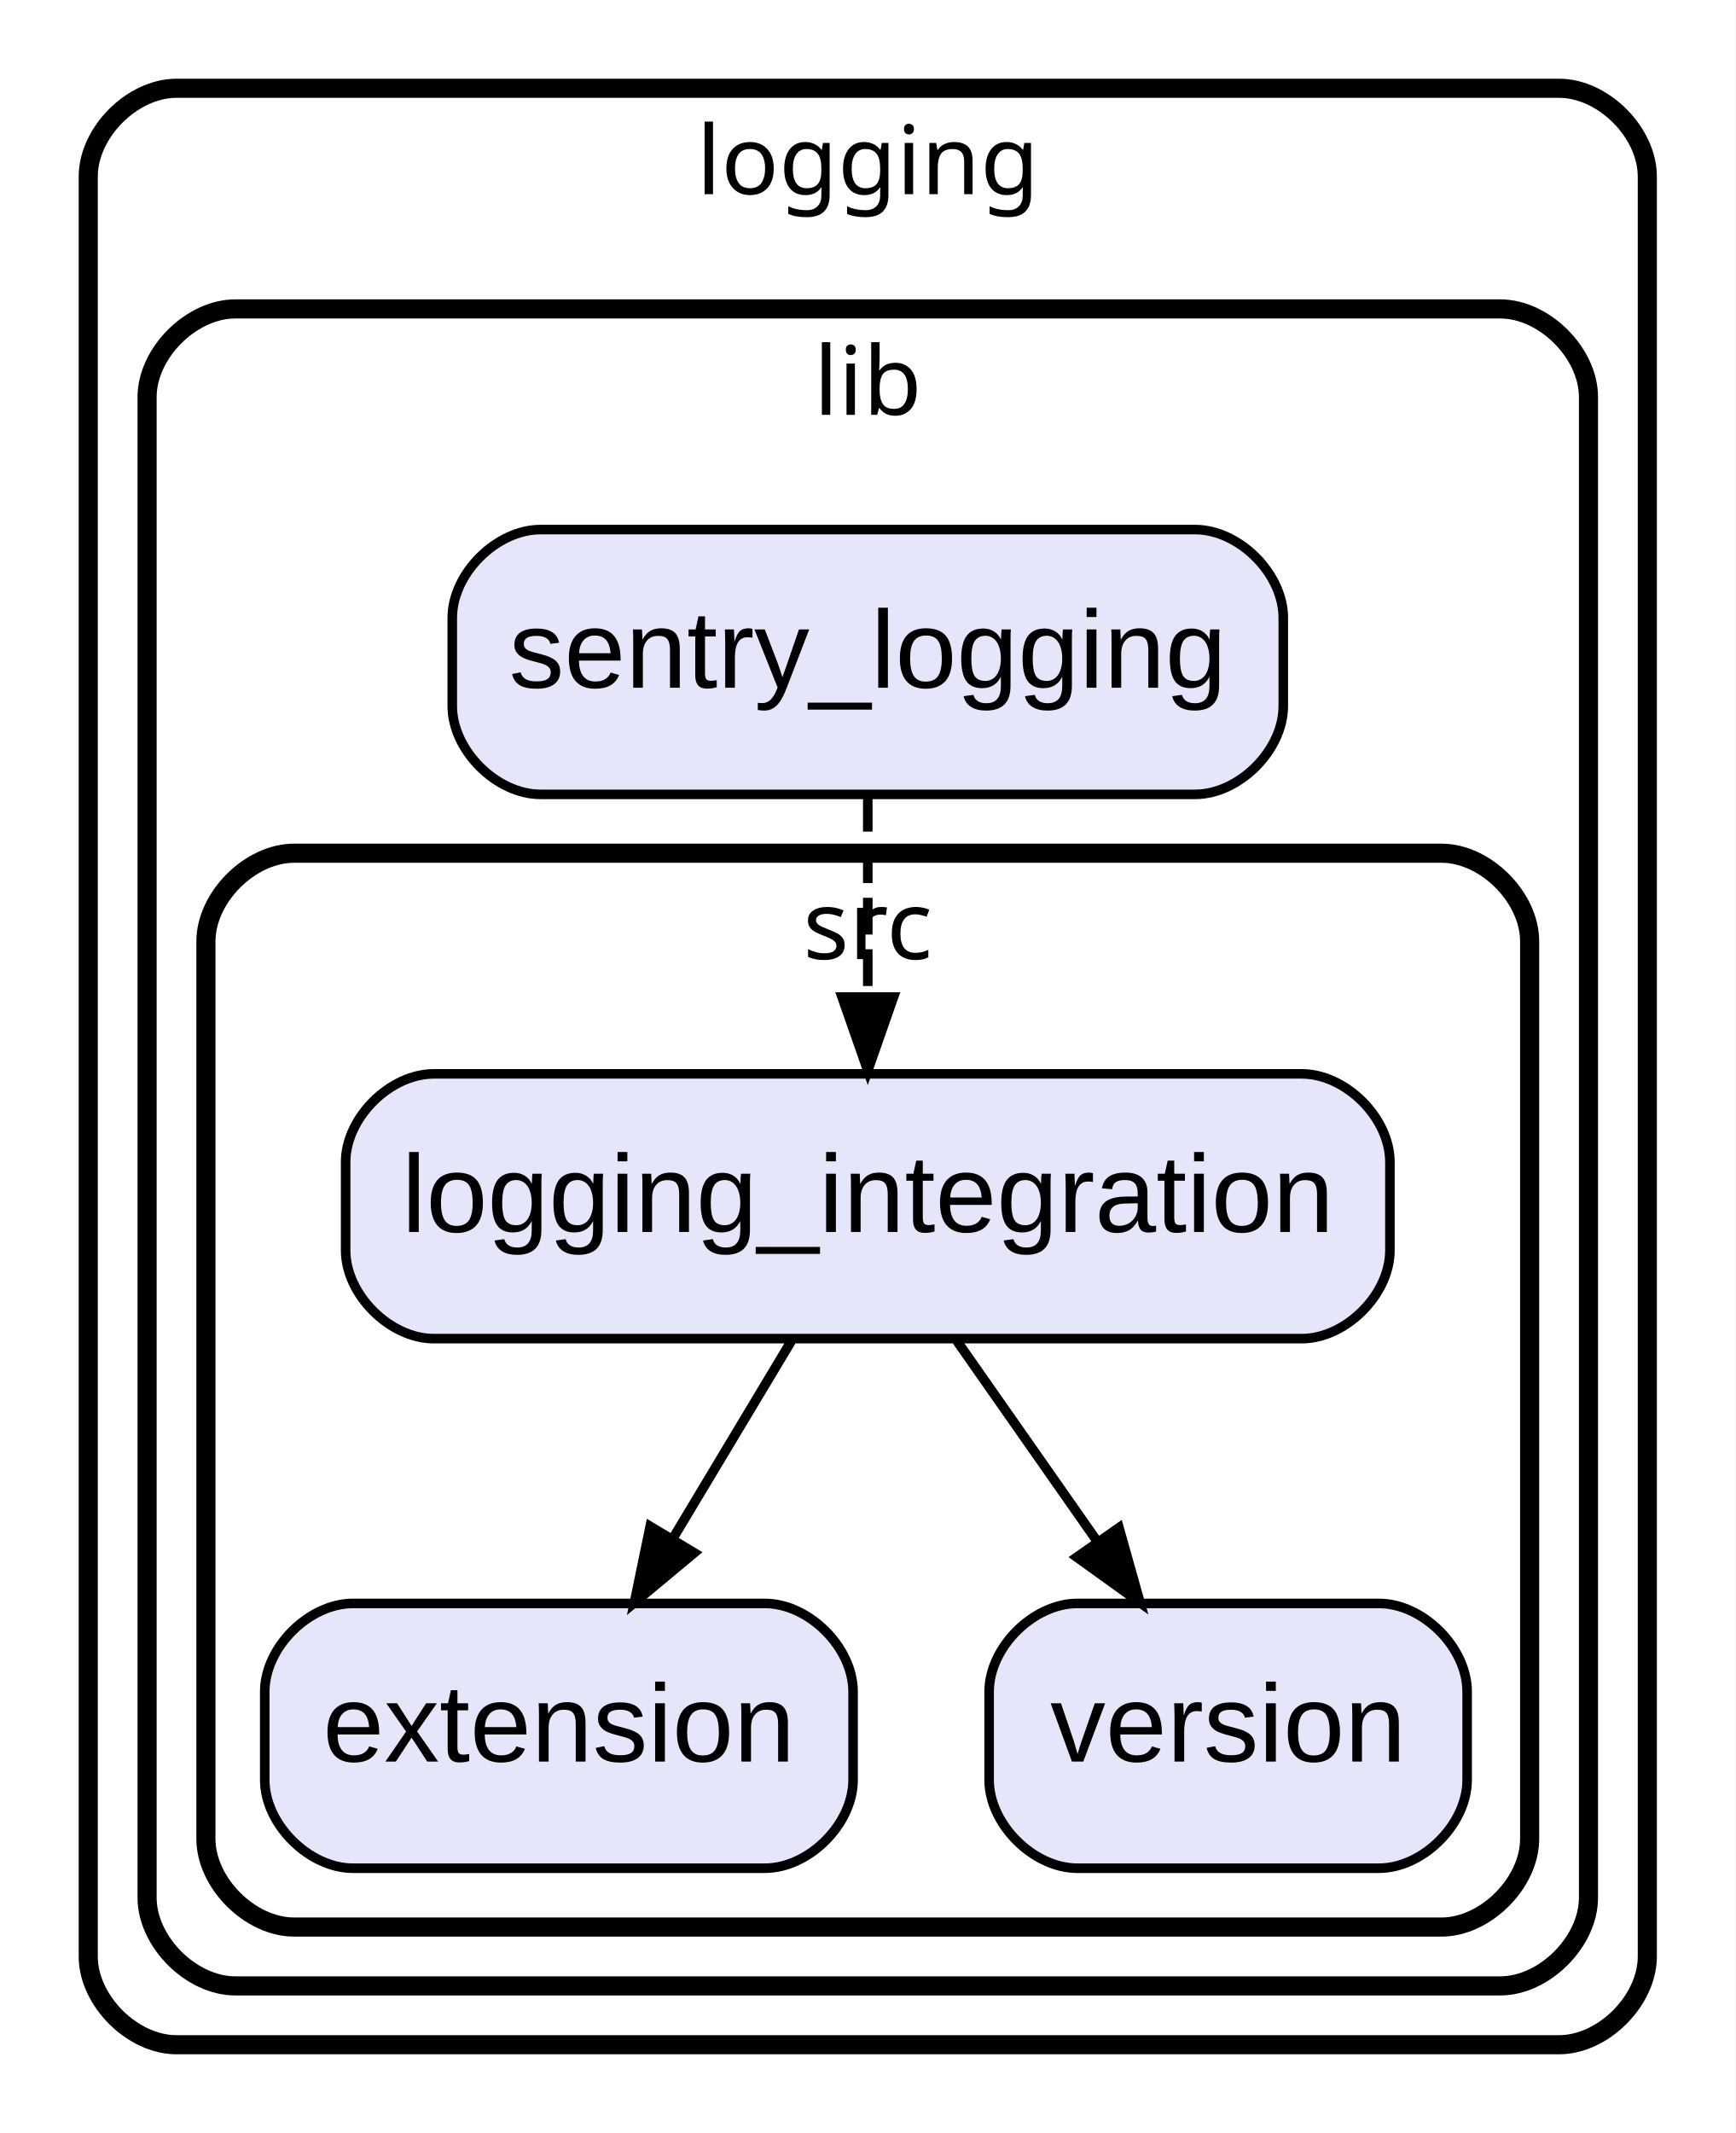
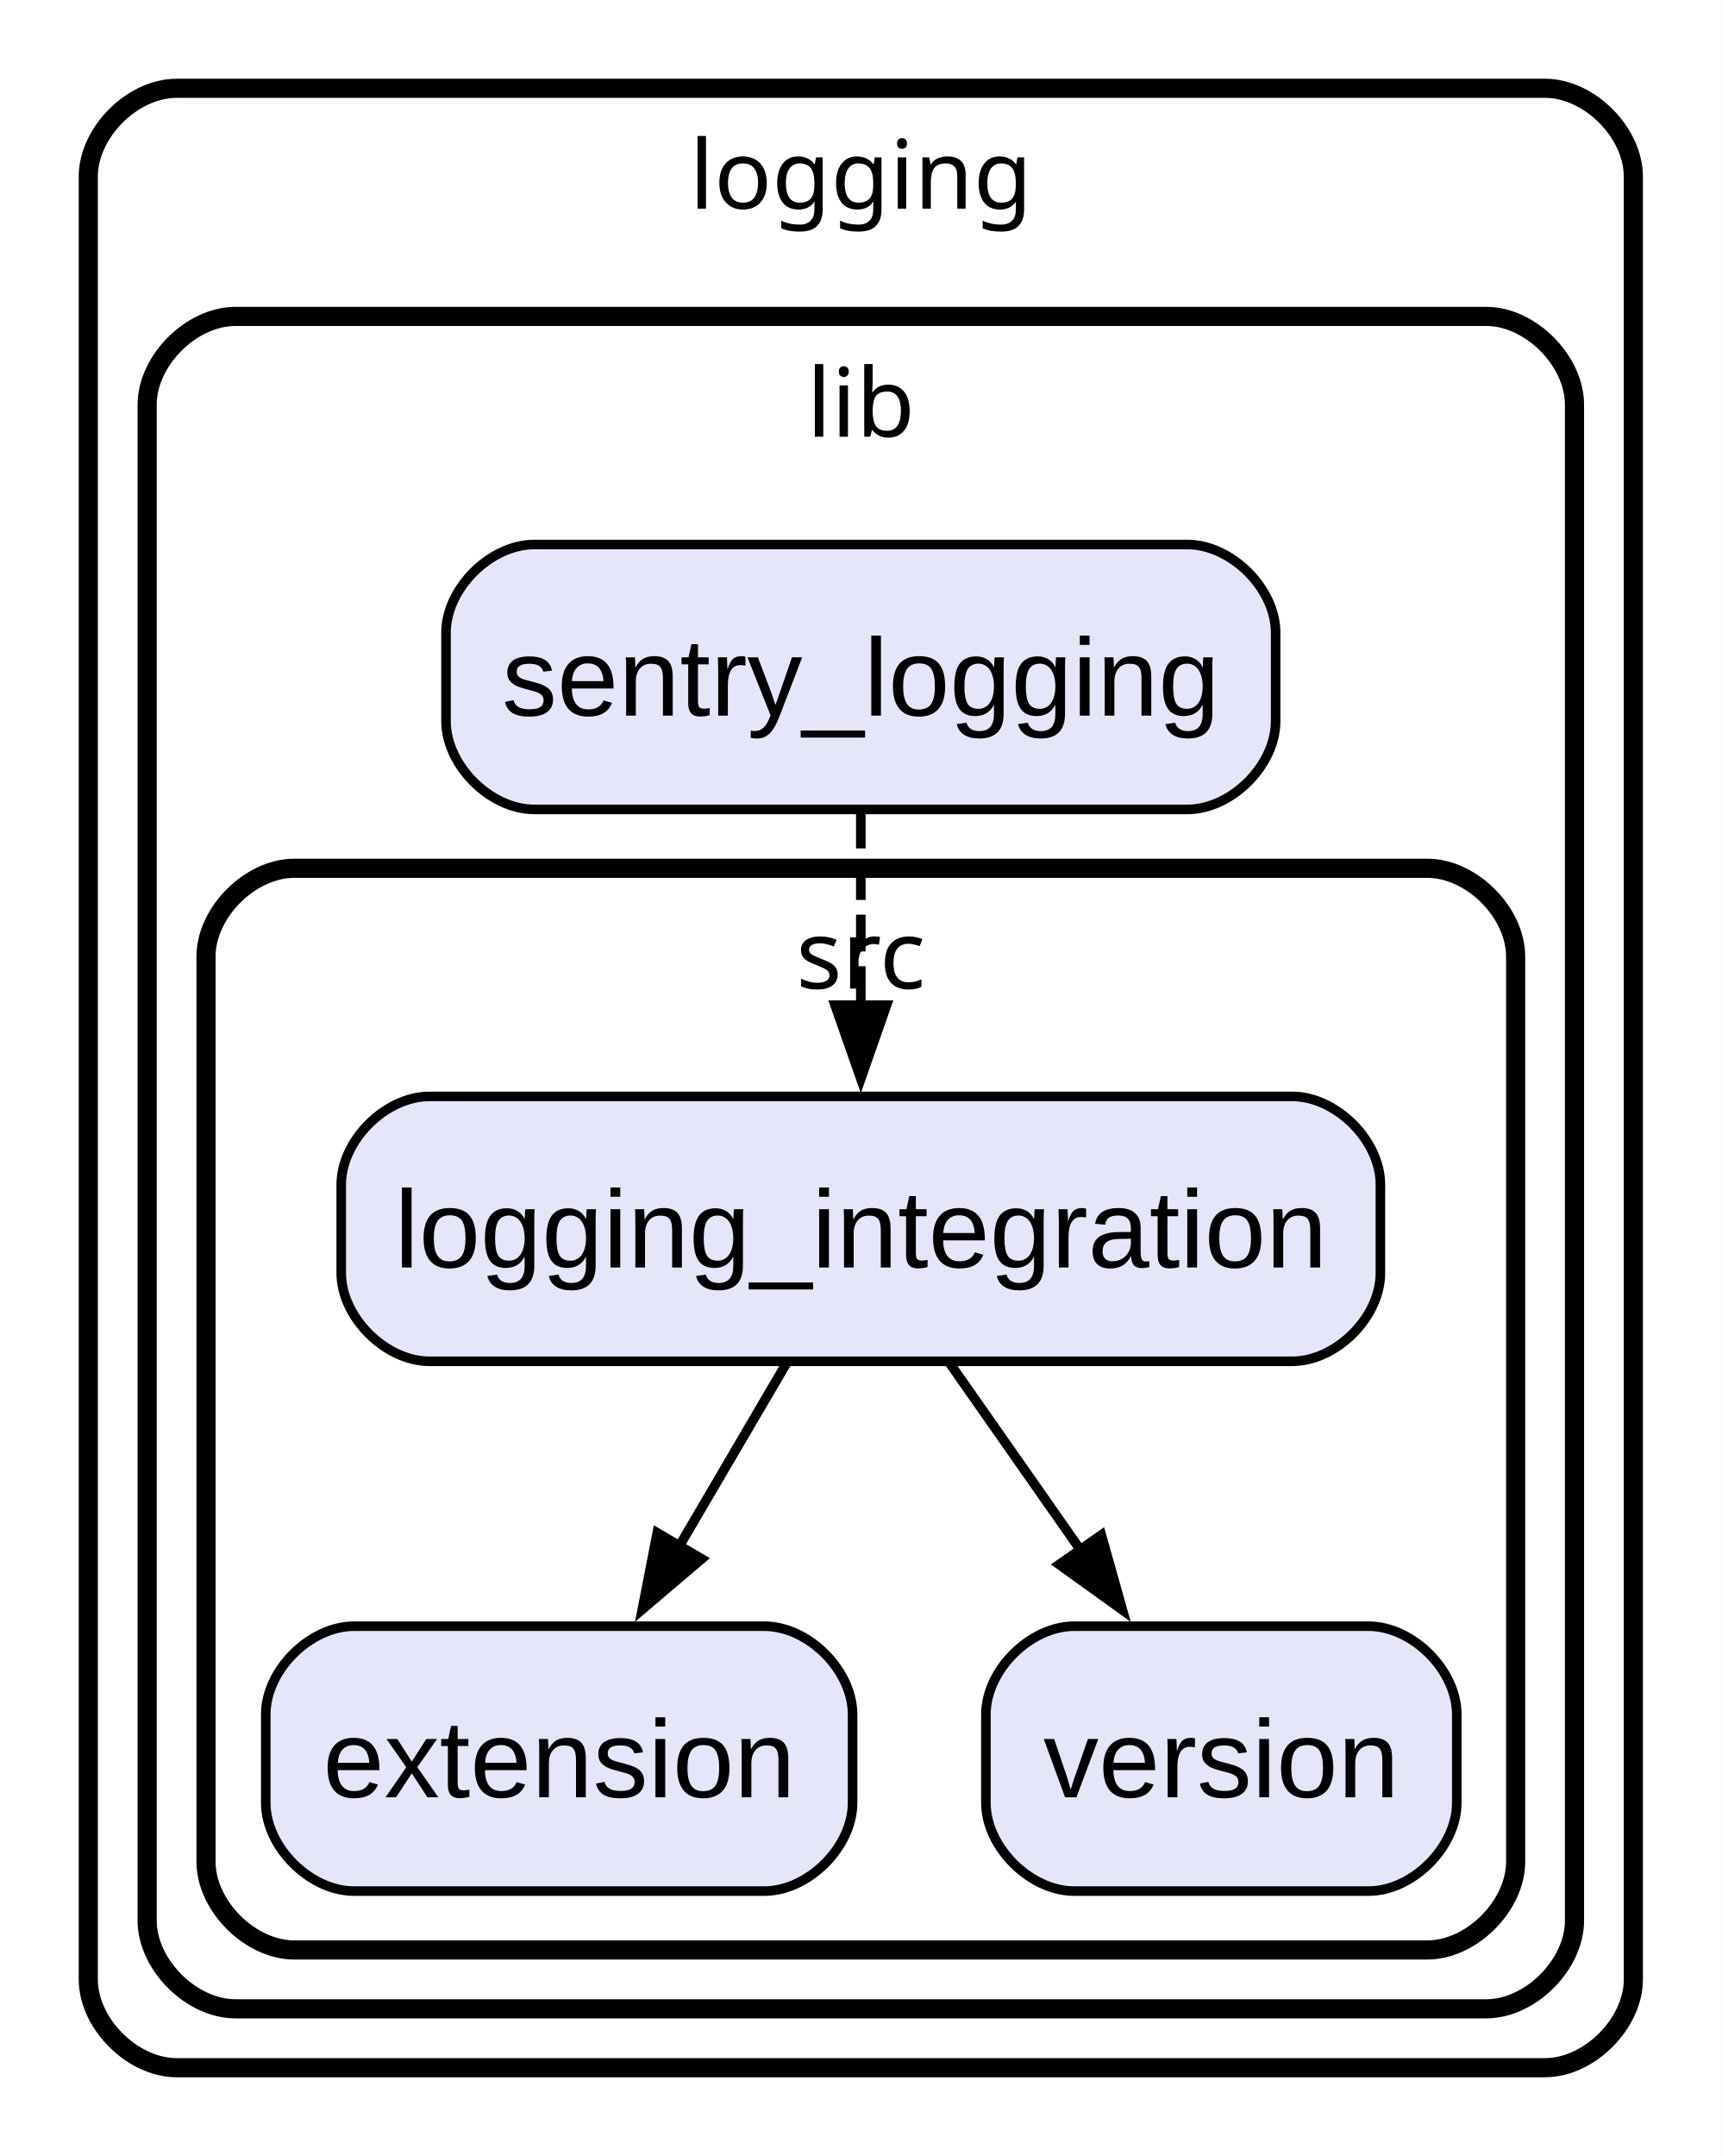
- <svg xmlns="http://www.w3.org/2000/svg" width="236pt" height="290pt" viewBox="0.00 0.00 236.00 290.00">
-   <g id="graph0" class="graph" transform="scale(1 1) rotate(0) translate(4 286)">
-     <polygon fill="white" stroke="transparent" points="-4,4 -4,-286 232,-286 232,4 -4,4" />
+ <svg xmlns="http://www.w3.org/2000/svg" width="234pt" height="293pt" viewBox="0.00 0.00 234.00 293.00">
+   <g id="graph0" class="graph" transform="scale(1 1) rotate(0) translate(4 289)">
+     <polygon fill="white" stroke="none" points="-4,4 -4,-289 230,-289 230,4 -4,4" />
    <g id="clust1" class="cluster">
-       <path fill="none" stroke="black" stroke-width="2.6" d="M20,-8C20,-8 208,-8 208,-8 214,-8 220,-14 220,-20 220,-20 220,-262 220,-262 220,-268 214,-274 208,-274 208,-274 20,-274 20,-274 14,-274 8,-268 8,-262 8,-262 8,-20 8,-20 8,-14 14,-8 20,-8" />
-       <text text-anchor="middle" x="114" y="-259.6" font-family="Arial Black" font-size="13.00">logging</text>
+       <path fill="none" stroke="black" stroke-width="2.6" d="M20,-8C20,-8 206,-8 206,-8 212,-8 218,-14 218,-20 218,-20 218,-265 218,-265 218,-271 212,-277 206,-277 206,-277 20,-277 20,-277 14,-277 8,-271 8,-265 8,-265 8,-20 8,-20 8,-14 14,-8 20,-8" />
+       <text xml:space="preserve" text-anchor="middle" x="113" y="-260.65" font-family="Arial Black" font-size="13.00">logging</text>
    </g>
    <g id="clust2" class="cluster">
-       <path fill="none" stroke="black" stroke-width="2.6" d="M28,-16C28,-16 200,-16 200,-16 206,-16 212,-22 212,-28 212,-28 212,-232 212,-232 212,-238 206,-244 200,-244 200,-244 28,-244 28,-244 22,-244 16,-238 16,-232 16,-232 16,-28 16,-28 16,-22 22,-16 28,-16" />
-       <text text-anchor="middle" x="114" y="-229.6" font-family="Arial Black" font-size="13.00">lib</text>
+       <path fill="none" stroke="black" stroke-width="2.6" d="M28,-16C28,-16 198,-16 198,-16 204,-16 210,-22 210,-28 210,-28 210,-234 210,-234 210,-240 204,-246 198,-246 198,-246 28,-246 28,-246 22,-246 16,-240 16,-234 16,-234 16,-28 16,-28 16,-22 22,-16 28,-16" />
+       <text xml:space="preserve" text-anchor="middle" x="113" y="-229.65" font-family="Arial Black" font-size="13.00">lib</text>
    </g>
    <g id="clust3" class="cluster">
-       <path fill="none" stroke="black" stroke-width="2.6" d="M36,-24C36,-24 192,-24 192,-24 198,-24 204,-30 204,-36 204,-36 204,-158 204,-158 204,-164 198,-170 192,-170 192,-170 36,-170 36,-170 30,-170 24,-164 24,-158 24,-158 24,-36 24,-36 24,-30 30,-24 36,-24" />
-       <text text-anchor="middle" x="114" y="-155.6" font-family="Arial Black" font-size="13.00">src</text>
+       <path fill="none" stroke="black" stroke-width="2.6" d="M36,-24C36,-24 190,-24 190,-24 196,-24 202,-30 202,-36 202,-36 202,-159 202,-159 202,-165 196,-171 190,-171 190,-171 36,-171 36,-171 30,-171 24,-165 24,-159 24,-159 24,-36 24,-36 24,-30 30,-24 36,-24" />
+       <text xml:space="preserve" text-anchor="middle" x="113" y="-154.65" font-family="Arial Black" font-size="13.00">src</text>
    </g>
    <g id="node1" class="node">
-       <path fill="Lavender" stroke="black" stroke-width="1.3" d="M158.5,-214C158.5,-214 69.5,-214 69.5,-214 63.5,-214 57.5,-208 57.5,-202 57.5,-202 57.5,-190 57.5,-190 57.5,-184 63.5,-178 69.5,-178 69.5,-178 158.5,-178 158.5,-178 164.5,-178 170.5,-184 170.5,-190 170.5,-190 170.5,-202 170.5,-202 170.5,-208 164.5,-214 158.5,-214" />
-       <text text-anchor="middle" x="114" y="-192.5" font-family="Arial" font-size="15.00">sentry_logging</text>
+       <path fill="Lavender" stroke="black" stroke-width="1.3" d="M157.38,-215C157.38,-215 68.62,-215 68.62,-215 62.62,-215 56.62,-209 56.62,-203 56.62,-203 56.62,-191 56.62,-191 56.62,-185 62.62,-179 68.62,-179 68.62,-179 157.38,-179 157.38,-179 163.38,-179 169.38,-185 169.38,-191 169.38,-191 169.38,-203 169.38,-203 169.38,-209 163.38,-215 157.38,-215" />
+       <text xml:space="preserve" text-anchor="middle" x="113" y="-191.75" font-family="Arial" font-size="15.00">sentry_logging</text>
    </g>
    <g id="node4" class="node">
-       <path fill="Lavender" stroke="black" stroke-width="1.3" d="M173,-140C173,-140 55,-140 55,-140 49,-140 43,-134 43,-128 43,-128 43,-116 43,-116 43,-110 49,-104 55,-104 55,-104 173,-104 173,-104 179,-104 185,-110 185,-116 185,-116 185,-128 185,-128 185,-134 179,-140 173,-140" />
-       <text text-anchor="middle" x="114" y="-118.5" font-family="Arial" font-size="15.00">logging_integration</text>
+       <path fill="Lavender" stroke="black" stroke-width="1.3" d="M171.62,-140C171.62,-140 54.38,-140 54.38,-140 48.38,-140 42.38,-134 42.38,-128 42.38,-128 42.38,-116 42.38,-116 42.38,-110 48.38,-104 54.38,-104 54.38,-104 171.62,-104 171.62,-104 177.62,-104 183.62,-110 183.62,-116 183.62,-116 183.62,-128 183.62,-128 183.62,-134 177.62,-140 171.62,-140" />
+       <text xml:space="preserve" text-anchor="middle" x="113" y="-116.75" font-family="Arial" font-size="15.00">logging_integration</text>
    </g>
    <g id="edge1" class="edge">
-       <path fill="none" stroke="black" stroke-width="1.3" stroke-dasharray="5,2" d="M114,-177.94C114,-169.81 114,-159.88 114,-150.7" />
-       <polygon fill="black" stroke="black" stroke-width="1.3" points="117.5,-150.44 114,-140.44 110.5,-150.44 117.5,-150.44" />
+       <path fill="none" stroke="black" stroke-width="1.3" stroke-dasharray="5,2" d="M113,-178.7C113,-170.76 113,-161.12 113,-152.11" />
+       <polygon fill="black" stroke="black" stroke-width="1.3" points="116.5,-152.4 113,-142.4 109.5,-152.4 116.5,-152.4" />
    </g>
    <g id="node2" class="node">
-       <path fill="Lavender" stroke="black" stroke-width="1.3" d="M100,-68C100,-68 44,-68 44,-68 38,-68 32,-62 32,-56 32,-56 32,-44 32,-44 32,-38 38,-32 44,-32 44,-32 100,-32 100,-32 106,-32 112,-38 112,-44 112,-44 112,-56 112,-56 112,-62 106,-68 100,-68" />
-       <text text-anchor="middle" x="72" y="-46.5" font-family="Arial" font-size="15.00">extension</text>
+       <path fill="Lavender" stroke="black" stroke-width="1.3" d="M99.88,-68C99.88,-68 44.12,-68 44.12,-68 38.12,-68 32.12,-62 32.12,-56 32.12,-56 32.12,-44 32.12,-44 32.12,-38 38.12,-32 44.12,-32 44.12,-32 99.88,-32 99.88,-32 105.88,-32 111.88,-38 111.88,-44 111.88,-44 111.88,-56 111.88,-56 111.88,-62 105.88,-68 99.88,-68" />
+       <text xml:space="preserve" text-anchor="middle" x="72" y="-44.75" font-family="Arial" font-size="15.00">extension</text>
    </g>
    <g id="node3" class="node">
-       <path fill="Lavender" stroke="black" stroke-width="1.3" d="M183.5,-68C183.5,-68 142.5,-68 142.5,-68 136.5,-68 130.5,-62 130.5,-56 130.5,-56 130.5,-44 130.5,-44 130.5,-38 136.5,-32 142.5,-32 142.5,-32 183.5,-32 183.5,-32 189.5,-32 195.5,-38 195.5,-44 195.5,-44 195.5,-56 195.5,-56 195.5,-62 189.5,-68 183.5,-68" />
-       <text text-anchor="middle" x="163" y="-46.5" font-family="Arial" font-size="15.00">version</text>
+       <path fill="Lavender" stroke="black" stroke-width="1.3" d="M182,-68C182,-68 142,-68 142,-68 136,-68 130,-62 130,-56 130,-56 130,-44 130,-44 130,-38 136,-32 142,-32 142,-32 182,-32 182,-32 188,-32 194,-38 194,-44 194,-44 194,-56 194,-56 194,-62 188,-68 182,-68" />
+       <text xml:space="preserve" text-anchor="middle" x="162" y="-44.75" font-family="Arial" font-size="15.00">version</text>
    </g>
    <g id="edge2" class="edge">
-       <path fill="none" stroke="black" stroke-width="1.3" d="M103.62,-103.7C98.74,-95.56 92.81,-85.69 87.42,-76.7" />
-       <polygon fill="black" stroke="black" stroke-width="1.3" points="90.41,-74.88 82.26,-68.1 84.41,-78.48 90.41,-74.88" />
+       <path fill="none" stroke="black" stroke-width="1.3" d="M102.87,-103.7C98.46,-96.18 93.2,-87.19 88.27,-78.78" />
+       <polygon fill="black" stroke="black" stroke-width="1.3" points="91.37,-77.15 83.3,-70.29 85.33,-80.69 91.37,-77.15" />
    </g>
    <g id="edge3" class="edge">
-       <path fill="none" stroke="black" stroke-width="1.3" d="M126.11,-103.7C131.87,-95.47 138.86,-85.48 145.21,-76.42" />
-       <polygon fill="black" stroke="black" stroke-width="1.3" points="148.16,-78.3 151.03,-68.1 142.42,-74.29 148.16,-78.3" />
+       <path fill="none" stroke="black" stroke-width="1.3" d="M125.11,-103.7C130.49,-96.01 136.95,-86.79 142.95,-78.22" />
+       <polygon fill="black" stroke="black" stroke-width="1.3" points="145.69,-80.4 148.56,-70.2 139.96,-76.39 145.69,-80.4" />
    </g>
  </g>
</svg>
